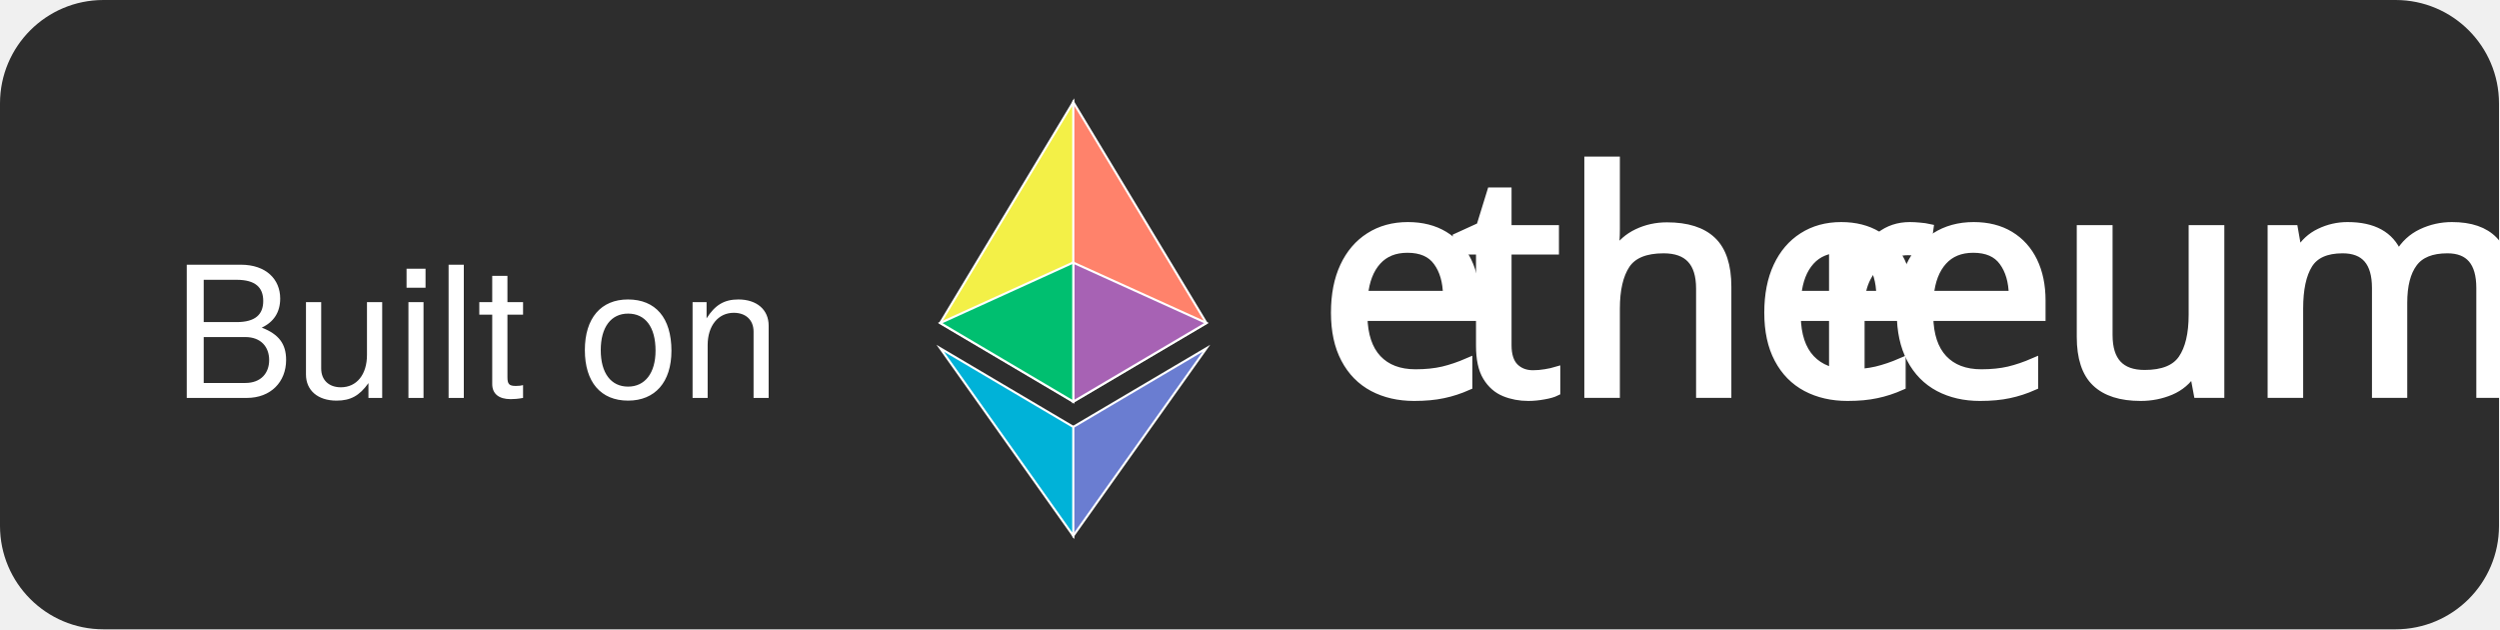
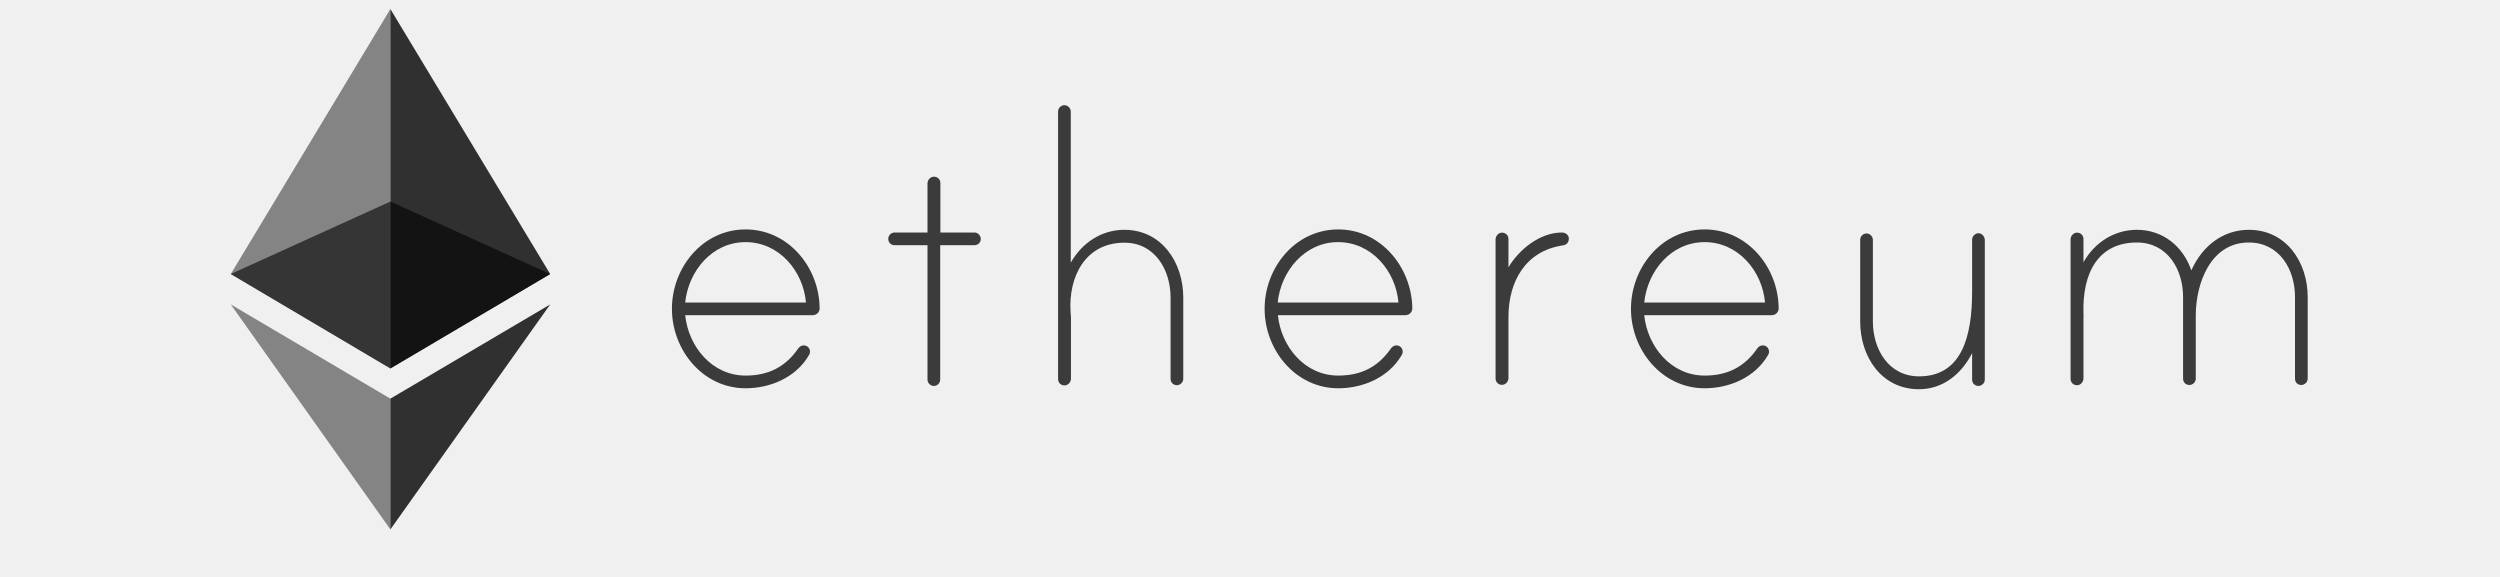
- <svg xmlns="http://www.w3.org/2000/svg" viewBox="0 0 290 73">
-   <defs>
-     <style>.cls-1{fill:#2d2d2d;}.cls-2{font-size:35.51px;font-family:PrintClearly, Print Clearly;letter-spacing:-0.01em;}.cls-2,.cls-6{fill:#fff;}.cls-10,.cls-11,.cls-12,.cls-2,.cls-7,.cls-8,.cls-9{stroke:#fff;stroke-miterlimit:10;}.cls-3{letter-spacing:0em;}.cls-4{letter-spacing:-0.04em;}.cls-5{letter-spacing:0em;}.cls-6{font-size:21.19px;font-family:HelveticaNeue-Medium, Helvetica Neue;}.cls-7{fill:#ff826b;}.cls-10,.cls-11,.cls-12,.cls-7,.cls-8,.cls-9{stroke-width:0.25px;}.cls-8{fill:#f3f047;}.cls-9{fill:#6a7dd1;}.cls-10{fill:#00b2d8;}.cls-11{fill:#a762b4;}.cls-12{fill:#00bf70;}</style>
-   </defs>
-   <g id="Layer_2" data-name="Layer 2">
-     <g id="Layer_1-2" data-name="Layer 1">
-       <rect class="cls-1" width="290" height="73" rx="12" ry="12" />
-       <text class="cls-2" transform="translate(153 45.65)">e<tspan class="cls-3" x="15.52" y="0">the</tspan>
-         <tspan class="cls-4" x="56.74" y="0">r</tspan>
-         <tspan class="cls-5" x="65.66" y="0">eum</tspan>
-       </text>
-       <text class="cls-6" transform="translate(20 46.16)">Built on</text>
-       <path class="cls-7" d="M124.55,11.85,124.22,13V46.26l.33.33L140,37.47Z" />
-       <path class="cls-8" d="M124.55,11.85,109.11,37.47l15.44,9.12V11.85Z" />
-       <path class="cls-9" d="M124.55,49.52l-.19.23V61.6l.19.55L140,40.4Z" />
-       <path class="cls-10" d="M124.55,62.15V49.52L109.11,40.4Z" />
-       <path class="cls-11" d="M124.55,46.59,140,37.47l-15.44-7Z" />
-       <path class="cls-12" d="M109.11,37.47l15.44,9.12V30.45Z" />
-     </g>
+ <svg xmlns="http://www.w3.org/2000/svg" version="1.1" id="Layer_1" x="0px" y="0px" viewBox="300 400 1300 300" enable-background="new 0 0 1920 1080" xml:space="preserve">
+   <g>
+     <path fill="#3B3B3B" d="M726.2,560.4c0,1.9-1.6,3.5-3.6,3.5h-66.3c1.7,16.4,14,31.4,31.4,31.4c11.9,0,20.7-4.5,27.3-14   c0.7-1,1.7-1.7,2.9-1.7c1.9,0,3.3,1.4,3.3,3.3c0,0.7-0.2,1.2-0.5,1.7c-6.7,11.6-20,17.3-33,17.3c-22.3,0-38.3-20-38.3-41.3   c0-21.4,15.9-41.3,38.3-41.3C710,519.3,726.1,539.1,726.2,560.4z M719.1,557.3c-1.4-16.4-14-31.4-31.4-31.4s-29.7,15-31.4,31.4   H719.1z" />
+     <path fill="#3B3B3B" d="M806.7,520.9c1.9,0,3.3,1.7,3.3,3.3c0,1.9-1.4,3.3-3.3,3.3h-17.8v69.9c0,1.7-1.4,3.3-3.3,3.3   c-1.9,0-3.3-1.7-3.3-3.3v-69.9h-17.1c-1.9,0-3.3-1.4-3.3-3.3c0-1.7,1.4-3.3,3.3-3.3h17.1v-25.5c0-1.7,1.3-3.3,3-3.5   c2.1-0.2,3.7,1.3,3.7,3.3v25.7H806.7z" />
+     <path fill="#3B3B3B" d="M915.3,554.7v42.3c0,1.9-1.7,3.3-3.3,3.3c-1.9,0-3.3-1.4-3.3-3.3v-42.3c0-14.3-8.1-28.5-24-28.5   c-20.4,0-29.2,17.8-28,36.1c0,0.5,0.2,2.6,0.2,2.9v31.7c0,1.7-1.3,3.3-3,3.5c-2.1,0.2-3.7-1.3-3.7-3.3V458c0-1.7,1.4-3.3,3.3-3.3   c1.9,0,3.3,1.7,3.3,3.3v78.6c5.7-10.2,15.9-17.1,27.8-17.1C904.2,519.5,915.3,536.6,915.3,554.7z" />
+     <path fill="#3B3B3B" d="M1034.4,560.4c0,1.9-1.6,3.5-3.6,3.5h-66.3c1.7,16.4,14,31.4,31.4,31.4c11.9,0,20.7-4.5,27.3-14   c0.7-1,1.7-1.7,2.9-1.7c1.9,0,3.3,1.4,3.3,3.3c0,0.7-0.2,1.2-0.5,1.7c-6.7,11.6-20,17.3-33,17.3c-22.3,0-38.3-20-38.3-41.3   c0-21.4,15.9-41.3,38.3-41.3C1018.1,519.3,1034.2,539.1,1034.4,560.4z M1027.2,557.3c-1.4-16.4-14-31.4-31.4-31.4   c-17.3,0-29.7,15-31.4,31.4H1027.2z" />
+     <path fill="#3B3B3B" d="M1115.8,524c0,2.1-1.2,3.3-3.1,3.6c-19.5,2.9-28.3,18.8-28.3,37.3v31.7c0,1.7-1.3,3.3-3,3.5   c-2.1,0.2-3.7-1.3-3.7-3.3v-72.3c0-1.7,1.3-3.3,3-3.5c2.1-0.2,3.7,1.3,3.7,3.3V539c5.5-9.3,16.4-18.1,27.8-18.1   C1113.9,520.9,1115.8,522.1,1115.8,524z" />
+     <path fill="#3B3B3B" d="M1224.9,560.4c0,1.9-1.6,3.5-3.6,3.5H1155c1.7,16.4,14,31.4,31.4,31.4c11.9,0,20.7-4.5,27.3-14   c0.7-1,1.7-1.7,2.9-1.7c1.9,0,3.3,1.4,3.3,3.3c0,0.7-0.2,1.2-0.5,1.7c-6.7,11.6-20,17.3-33,17.3c-22.3,0-38.3-20-38.3-41.3   c0-21.4,15.9-41.3,38.3-41.3C1208.7,519.3,1224.8,539.1,1224.9,560.4z M1217.8,557.3c-1.4-16.4-14-31.4-31.4-31.4   s-29.7,15-31.4,31.4H1217.8z" />
+     <path fill="#3B3B3B" d="M1332.1,524.8v22.9v49.7c0,1.9-1.7,3.3-3.3,3.3c-1.9,0-3.3-1.4-3.3-3.3v-13.8   c-5.5,10.9-15.2,18.8-27.6,18.8c-19.7,0-30.6-17.1-30.6-35.2v-42.5c0-1.7,1.4-3.3,3.3-3.3s3.3,1.7,3.3,3.3v42.5   c0,14.3,8.1,28.5,24,28.5c22.3,0,27.6-20.9,27.6-44v-27.1c0-2,2.1-4,4.5-3.1C1331.2,522.1,1332.1,523.4,1332.1,524.8z" />
+     <path fill="#3B3B3B" d="M1500,554.4v42.5c0,1.9-1.7,3.3-3.3,3.3c-1.9,0-3.3-1.4-3.3-3.3v-42.5c0-14.3-8.1-28.3-24-28.3   c-20,0-27.6,21.4-27.6,38v32.8c0,1.9-1.7,3.3-3.3,3.3c-1.9,0-3.3-1.4-3.3-3.3v-42.5c0-14.3-8.1-28.3-24-28.3   c-20.2,0-28.5,15.9-27.8,37.1c0,0.5,0.2,1.4,0,1.7v31.9c0,1.7-1.3,3.3-3,3.5c-2.1,0.2-3.7-1.3-3.7-3.3v-72.5c0-1.7,1.3-3.3,3-3.5   c2.1-0.2,3.7,1.3,3.7,3.3v12.1c5.7-10.2,15.9-16.9,27.8-16.9c13.5,0,24,8.6,28.3,21.1c5.5-12.4,16.2-21.1,29.9-21.1   C1488.9,519.5,1500,536.4,1500,554.4z" />
+   </g>
+   <g>
+     <polygon opacity="0.6" points="503,504.8 420,542.5 503,591.6 586.1,542.5  " />
+     <polygon opacity="0.45" points="420,542.5 503,591.6 503,504.8 503,404.7  " />
+     <polygon opacity="0.8" points="503,404.7 503,504.8 503,591.6 586.1,542.5  " />
+     <polygon opacity="0.45" points="420,558.3 503,675.3 503,607.3  " />
+     <polygon opacity="0.8" points="503,607.3 503,675.3 586.1,558.3  " />
  </g>
</svg>
